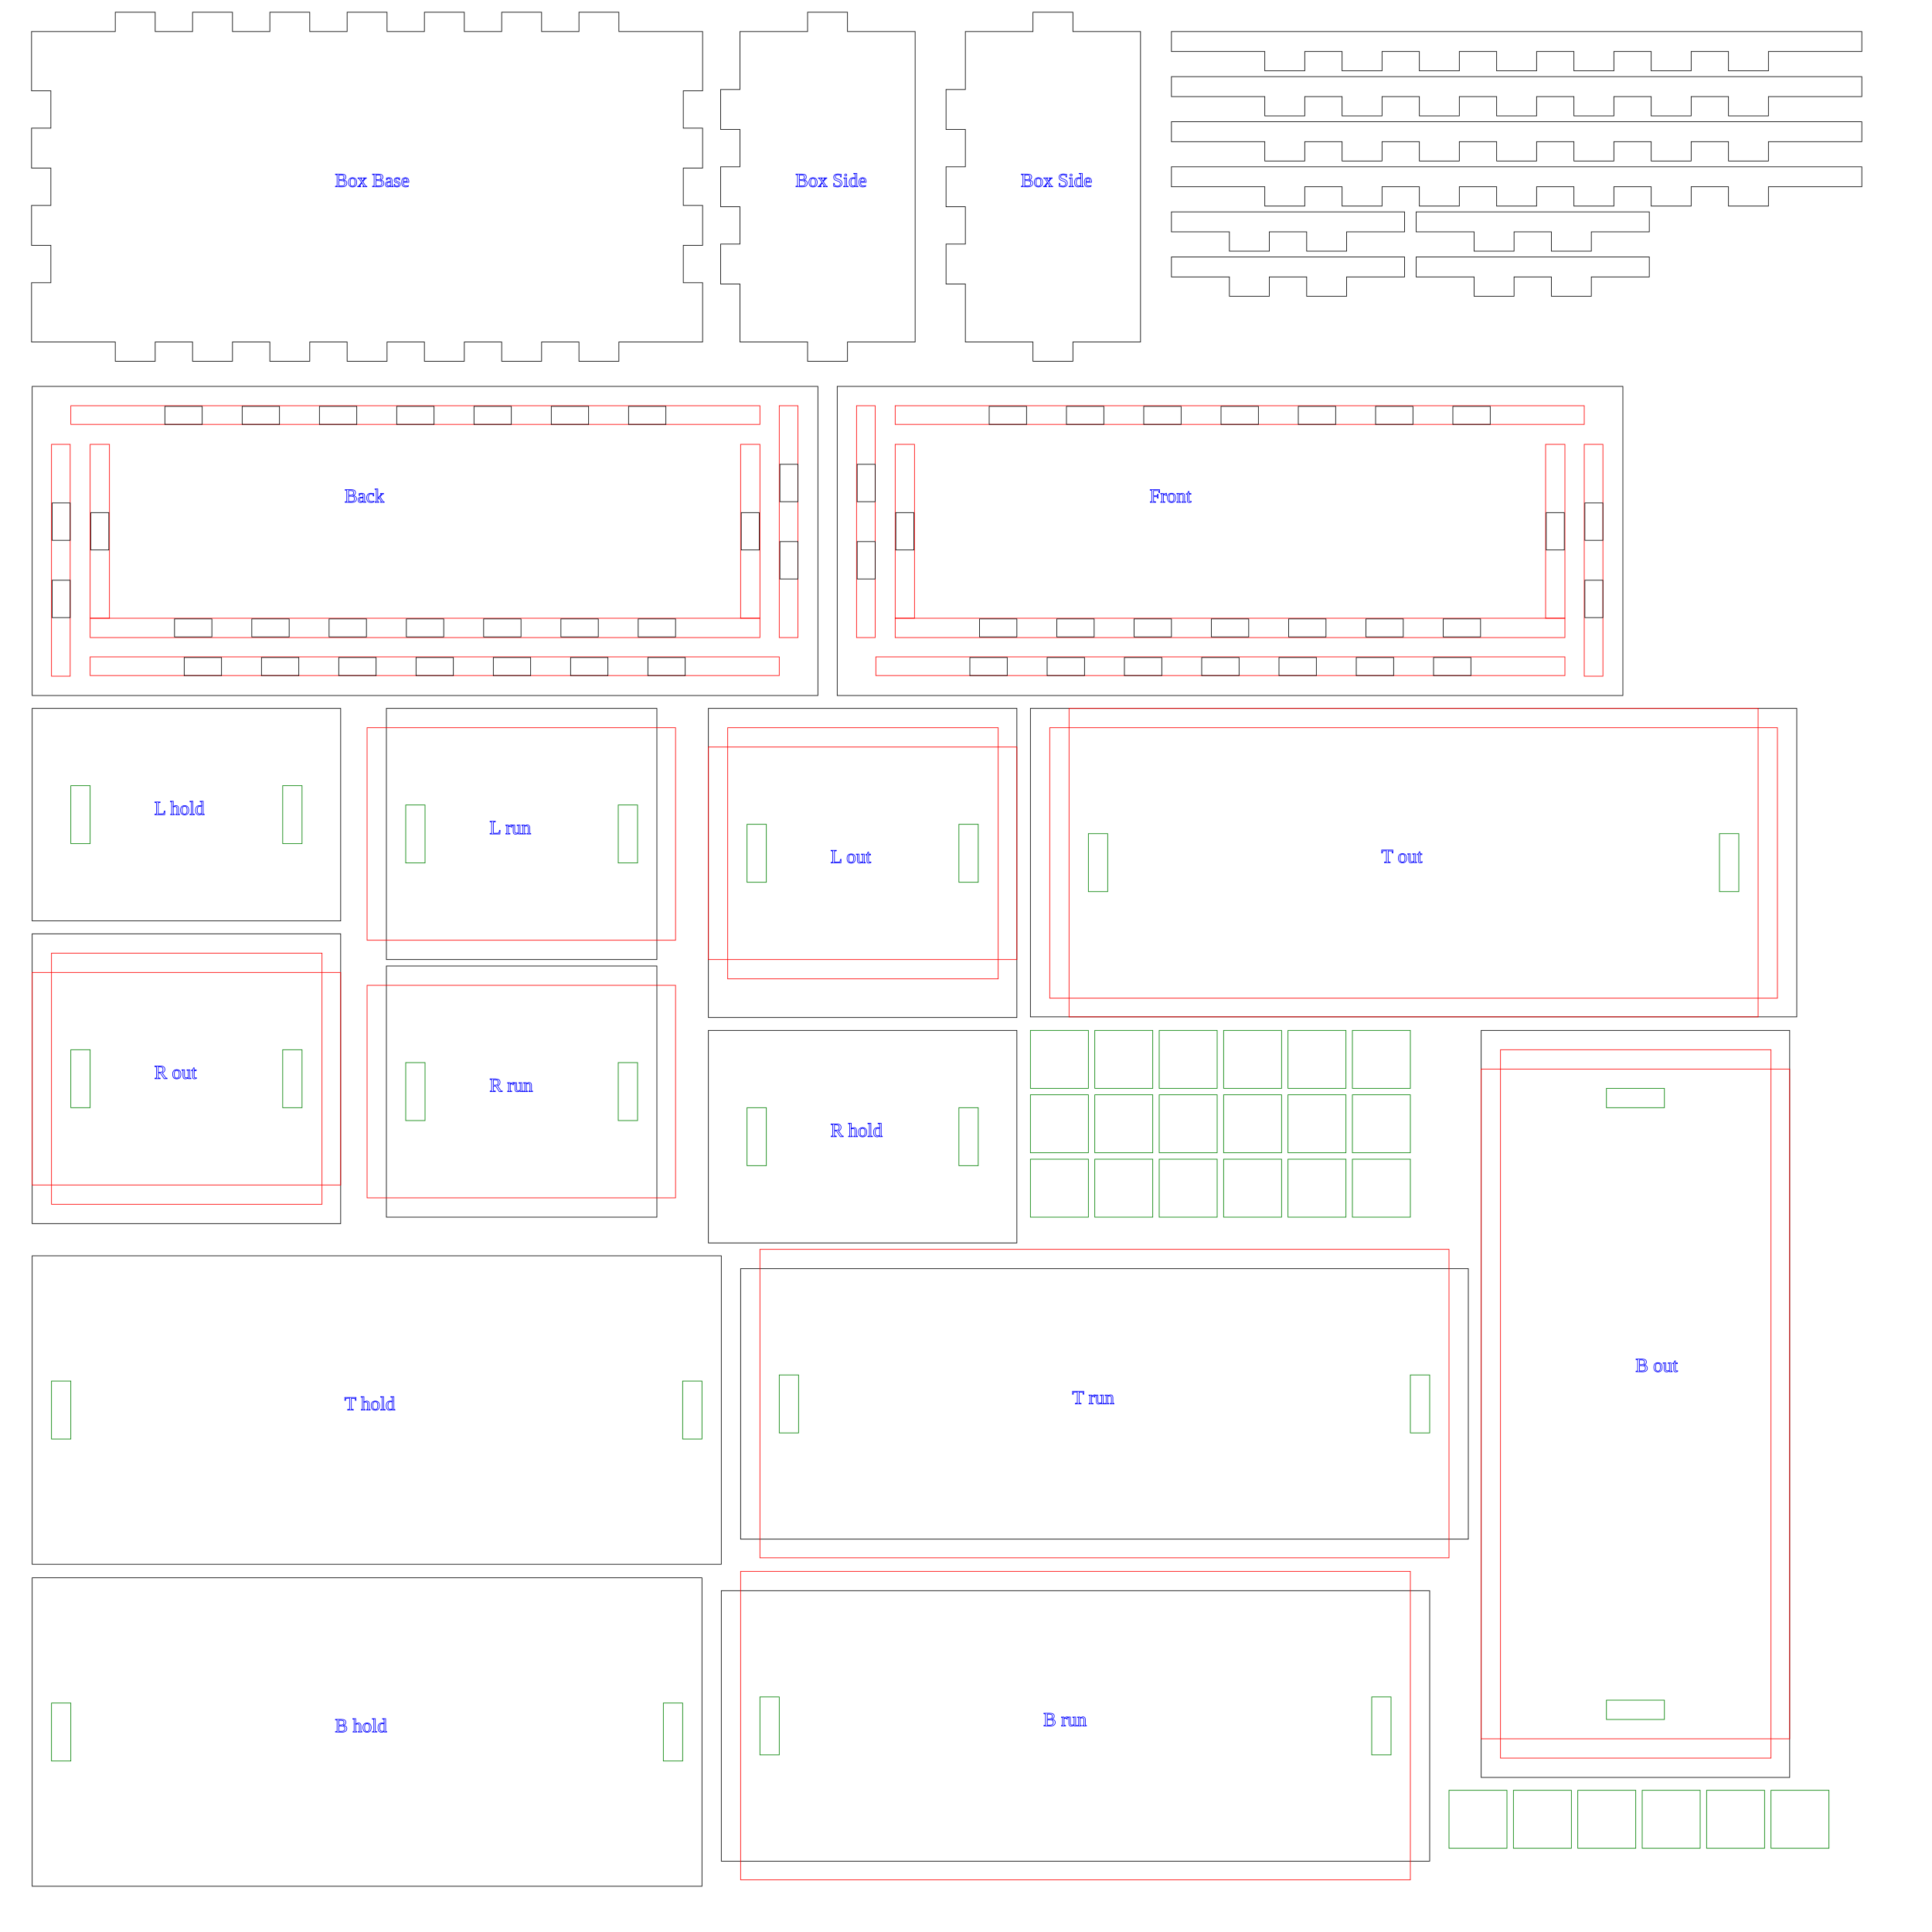
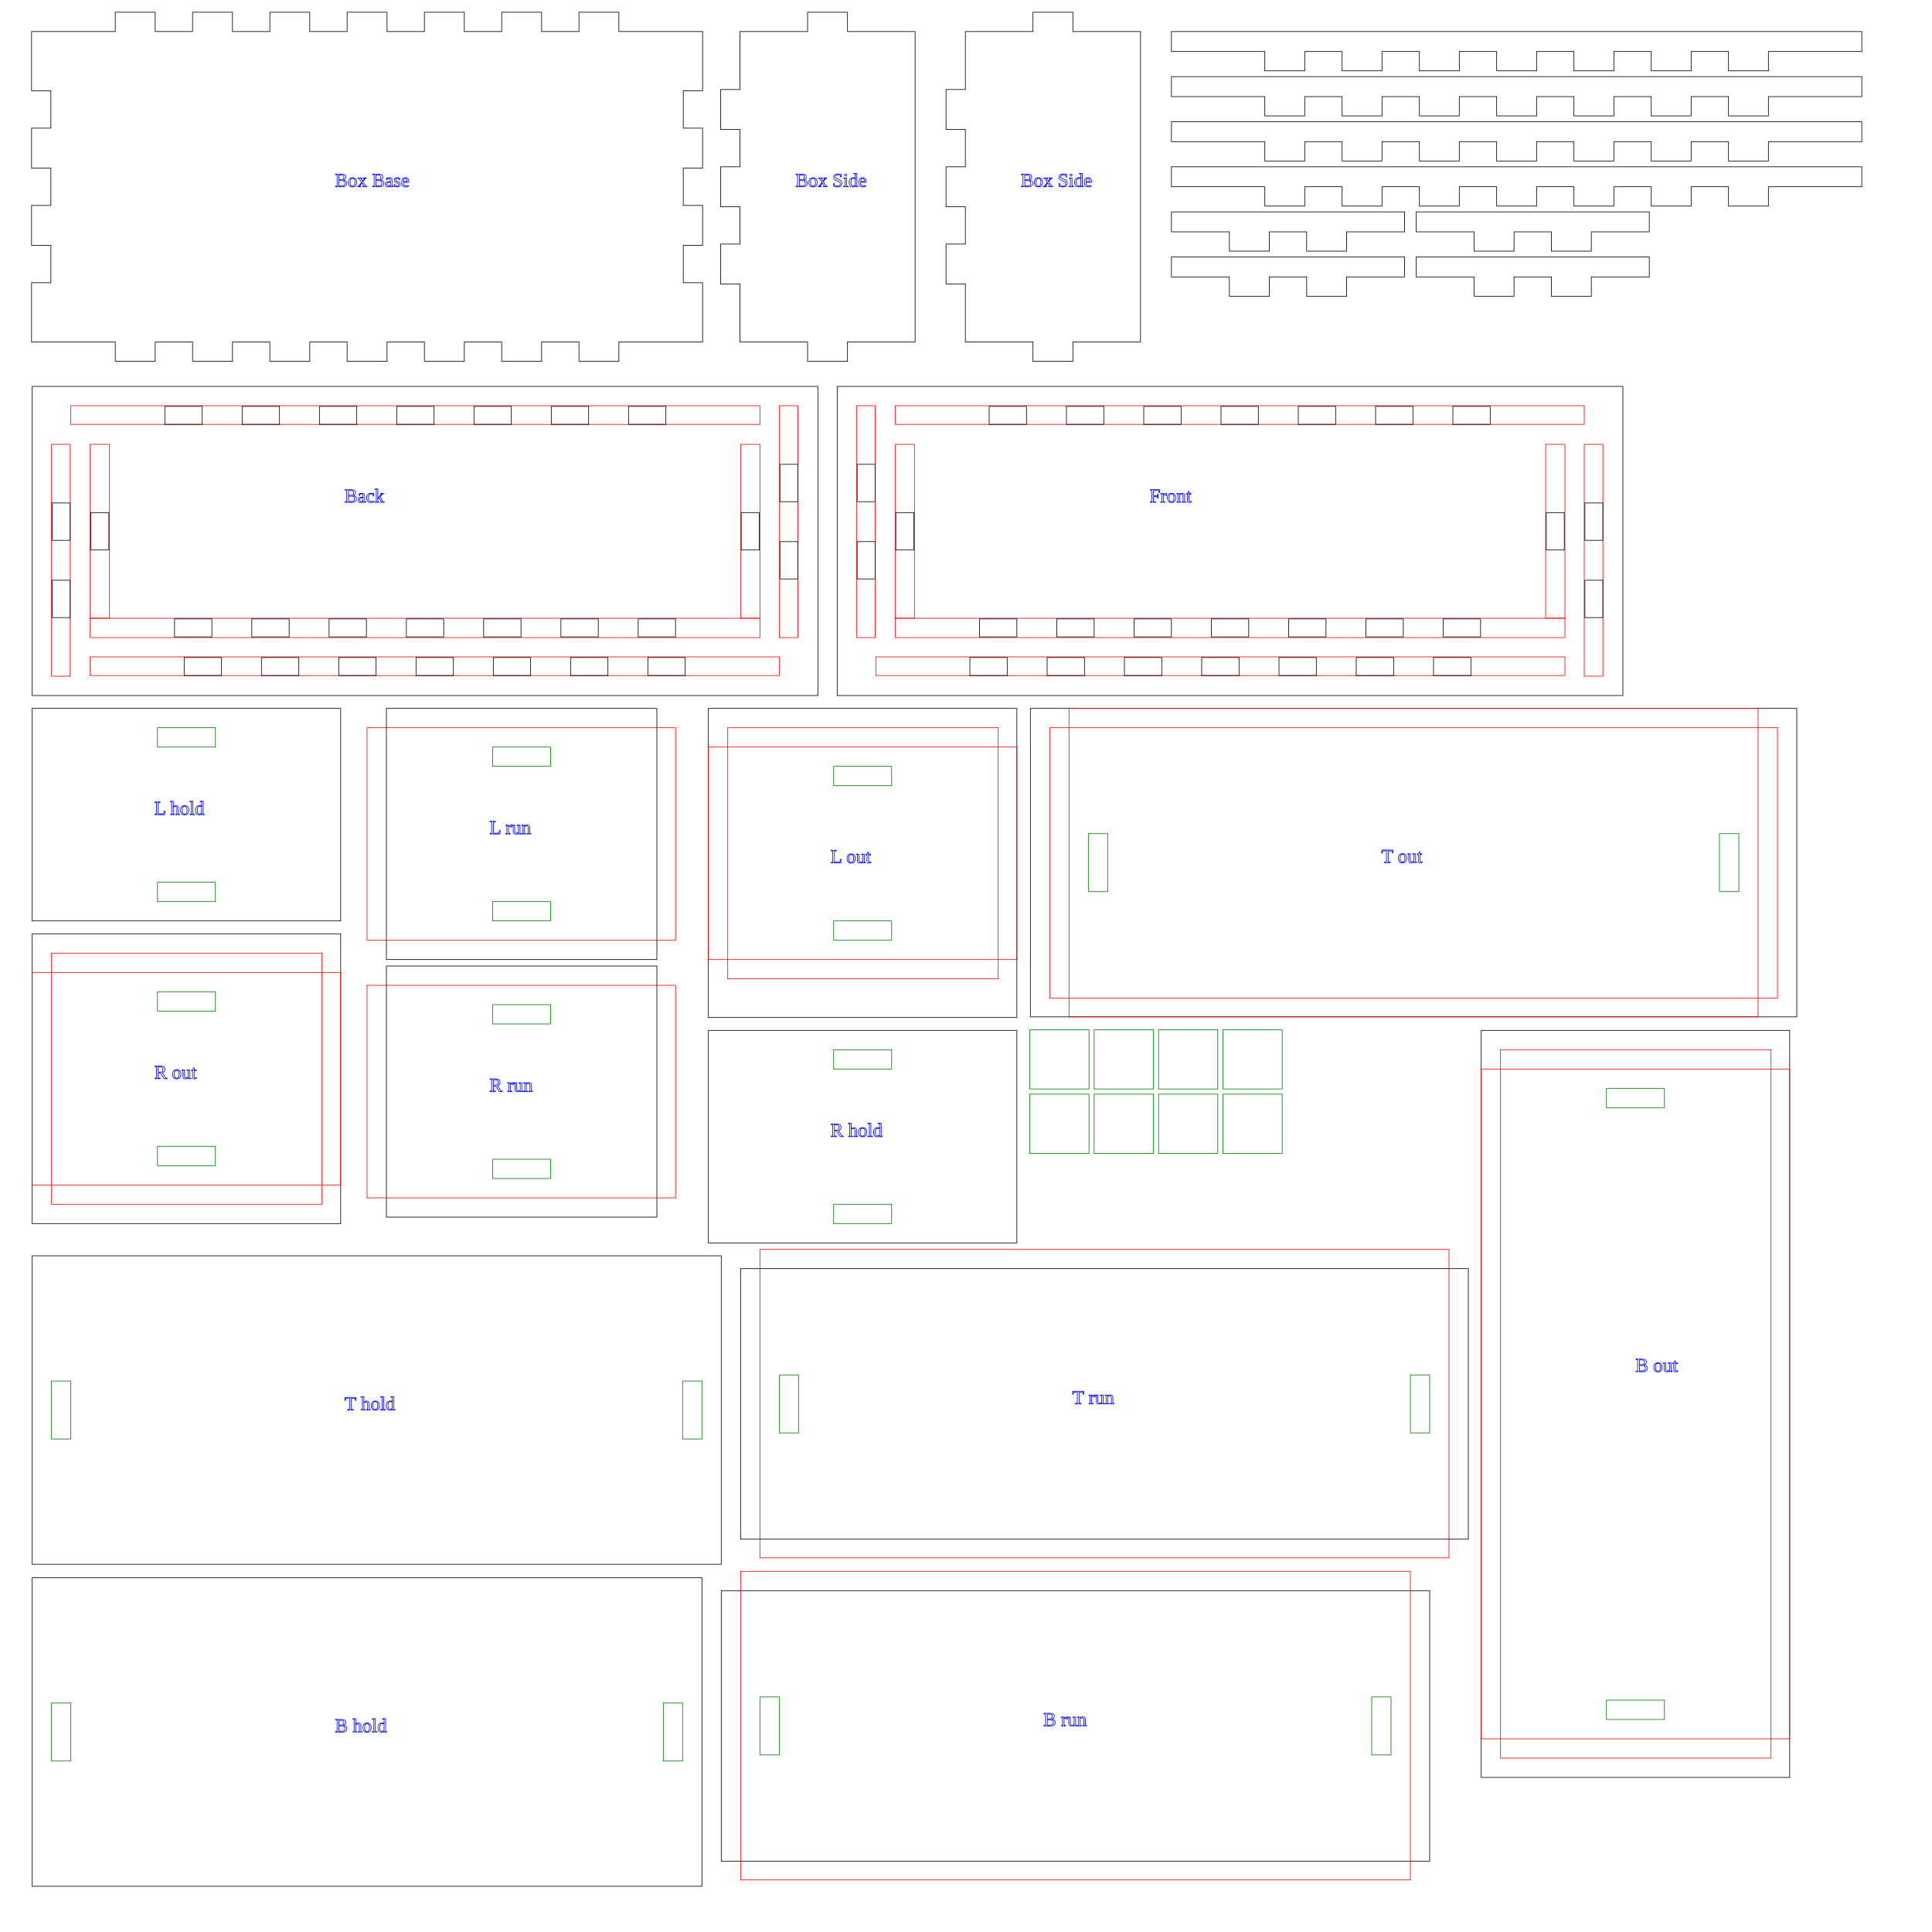
<svg xmlns="http://www.w3.org/2000/svg" width="300" height="300" viewBox="0 0 300 300">
  <defs>
</defs>
  <g id="box_base" fill="none" stroke="black" stroke-width="0.1">
    <path d="M4.9,4.9 L4.9,10.9 V14.1 H7.9 V19.9 H4.9 V26.1 H7.9 V31.9 H4.9 V38.1 H7.9 V43.9 H4.9 L4.9,53.1 L14.9,53.1 H17.9 V56.1 H24.1 V53.1 H29.9 V56.1 H36.1 V53.1 H41.9 V56.1 H48.1 V53.1 H53.9 V56.1 H60.1 V53.1 H65.9 V56.1 H72.1 V53.1 H77.9 V56.1 H84.1 V53.1 H89.9 V56.1 H96.1 V53.1 L109.1,53.1 L109.1,46.9 V43.9 H106.1 V38.1 H109.1 V31.9 H106.1 V26.1 H109.1 V19.9 H106.1 V14.1 H109.1 L109.1,4.9 L99.1,4.9 H96.1 V1.9 H89.9 V4.9 H84.1 V1.9 H77.9 V4.9 H72.1 V1.9 H65.9 V4.9 H60.1 V1.9 H53.9 V4.9 H48.1 V1.9 H41.9 V4.9 H36.1 V1.9 H29.9 V4.9 H24.1 V1.9 H17.9 V4.9 L4.9,4.9 Z" />
    <text x="52.0" y="29.0" font-size="3" stroke="blue">Box Base</text>
  </g>
  <g id="box_side" fill="none" stroke="black" stroke-width="0.1">
    <path d="M114.9,4.9 L114.9,10.9 V13.9 H111.9 V20.1 H114.9 V25.9 H111.9 V32.1 H114.9 V37.9 H111.9 V44.1 H114.9 L114.9,53.1 L122.4,53.1 H125.4 V56.1 H131.6 V53.1 L142.1,53.1 L142.1,4.9 L134.6,4.9 H131.6 V1.9 H125.4 V4.9 L114.9,4.9 Z" />
    <text x="123.5" y="29.0" font-size="3" stroke="blue">Box Side</text>
  </g>
  <g id="box_side" fill="none" stroke="black" stroke-width="0.1">
    <path d="M149.9,4.9 L149.9,10.9 V13.9 H146.9 V20.1 H149.9 V25.9 H146.9 V32.1 H149.9 V37.9 H146.9 V44.1 H149.9 L149.9,53.1 L157.4,53.1 H160.4 V56.1 H166.6 V53.1 L177.1,53.1 L177.1,4.9 L169.6,4.9 H166.6 V1.9 H160.4 V4.9 L149.9,4.9 Z" />
    <text x="158.5" y="29.0" font-size="3" stroke="blue">Box Side</text>
  </g>
  <g id="top_rail" fill="none" stroke="black" stroke-width="0.1">
    <path d="M181.9,4.9 L181.9,8.0 L193.4,8.0 H196.4 V11.0 H202.6 V8.0 H208.4 V11.0 H214.6 V8.0 H220.4 V11.0 H226.6 V8.0 H232.4 V11.0 H238.6 V8.0 H244.4 V11.0 H250.6 V8.0 H256.4 V11.0 H262.6 V8.0 H268.4 V11.0 H274.6 V8.0 L289.1,8.0 L289.1,4.9 L181.9,4.9 Z" />
  </g>
  <g id="top_rail" fill="none" stroke="black" stroke-width="0.1">
    <path d="M181.9,11.9 L181.9,15.0 L193.4,15.0 H196.4 V18.0 H202.6 V15.0 H208.4 V18.0 H214.6 V15.0 H220.4 V18.0 H226.6 V15.0 H232.4 V18.0 H238.6 V15.0 H244.4 V18.0 H250.6 V15.0 H256.4 V18.0 H262.6 V15.0 H268.4 V18.0 H274.6 V15.0 L289.1,15.0 L289.1,11.9 L181.9,11.9 Z" />
  </g>
  <g id="top_rail" fill="none" stroke="black" stroke-width="0.1">
    <path d="M181.9,18.9 L181.9,22.0 L193.4,22.0 H196.4 V25.0 H202.6 V22.0 H208.4 V25.0 H214.6 V22.0 H220.4 V25.0 H226.6 V22.0 H232.4 V25.0 H238.6 V22.0 H244.4 V25.0 H250.6 V22.0 H256.4 V25.0 H262.6 V22.0 H268.4 V25.0 H274.6 V22.0 L289.1,22.0 L289.1,18.9 L181.9,18.9 Z" />
  </g>
  <g id="top_rail" fill="none" stroke="black" stroke-width="0.1">
    <path d="M181.9,25.9 L181.9,29.0 L193.4,29.0 H196.4 V32.0 H202.6 V29.0 H208.4 V32.0 H214.6 V29.0 H220.4 V32.0 H226.6 V29.0 H232.4 V32.0 H238.6 V29.0 H244.4 V32.0 H250.6 V29.0 H256.4 V32.0 H262.6 V29.0 H268.4 V32.0 H274.6 V29.0 L289.1,29.0 L289.1,25.9 L181.9,25.9 Z" />
  </g>
  <g id="side_rail" fill="none" stroke="black" stroke-width="0.1">
    <path d="M181.9,32.9 L181.9,36.0 L187.9,36.0 H190.9 V39.0 H197.1 V36.0 H202.9 V39.0 H209.1 V36.0 L218.1,36.0 L218.1,32.9 L181.9,32.9 Z" />
  </g>
  <g id="side_rail" fill="none" stroke="black" stroke-width="0.1">
    <path d="M181.9,39.9 L181.9,43.0 L187.9,43.0 H190.9 V46.0 H197.1 V43.0 H202.9 V46.0 H209.1 V43.0 L218.1,43.0 L218.1,39.9 L181.9,39.9 Z" />
  </g>
  <g id="side_rail" fill="none" stroke="black" stroke-width="0.1">
    <path d="M219.9,32.9 L219.9,36.0 L225.9,36.0 H228.9 V39.0 H235.1 V36.0 H240.9 V39.0 H247.1 V36.0 L256.1,36.0 L256.1,32.9 L219.9,32.9 Z" />
  </g>
  <g id="side_rail" fill="none" stroke="black" stroke-width="0.1">
    <path d="M219.9,39.9 L219.9,43.0 L225.9,43.0 H228.9 V46.0 H235.1 V43.0 H240.9 V46.0 H247.1 V43.0 L256.1,43.0 L256.1,39.9 L219.9,39.9 Z" />
  </g>
  <g id="tennon" fill="none" stroke="green" stroke-width="0.1">
-     <rect x="160" y="160" width="9.0" height="9.0" stroke="green" />
-   </g>
-   <g id="tennon" fill="none" stroke="green" stroke-width="0.1">
-     <rect x="170" y="160" width="9.0" height="9.0" stroke="green" />
-   </g>
-   <g id="tennon" fill="none" stroke="green" stroke-width="0.1">
-     <rect x="180" y="160" width="9.0" height="9.0" stroke="green" />
-   </g>
-   <g id="tennon" fill="none" stroke="green" stroke-width="0.1">
-     <rect x="190" y="160" width="9.0" height="9.0" stroke="green" />
-   </g>
-   <g id="tennon" fill="none" stroke="green" stroke-width="0.1">
-     <rect x="200" y="160" width="9.0" height="9.0" stroke="green" />
-   </g>
-   <g id="tennon" fill="none" stroke="green" stroke-width="0.1">
-     <rect x="210" y="160" width="9.0" height="9.0" stroke="green" />
-   </g>
-   <g id="tennon" fill="none" stroke="green" stroke-width="0.1">
-     <rect x="160" y="170" width="9.0" height="9.0" stroke="green" />
-   </g>
-   <g id="tennon" fill="none" stroke="green" stroke-width="0.1">
-     <rect x="170" y="170" width="9.0" height="9.0" stroke="green" />
-   </g>
-   <g id="tennon" fill="none" stroke="green" stroke-width="0.1">
-     <rect x="180" y="170" width="9.0" height="9.0" stroke="green" />
-   </g>
-   <g id="tennon" fill="none" stroke="green" stroke-width="0.1">
-     <rect x="190" y="170" width="9.0" height="9.0" stroke="green" />
-   </g>
-   <g id="tennon" fill="none" stroke="green" stroke-width="0.1">
-     <rect x="200" y="170" width="9.0" height="9.0" stroke="green" />
-   </g>
-   <g id="tennon" fill="none" stroke="green" stroke-width="0.1">
-     <rect x="210" y="170" width="9.0" height="9.0" stroke="green" />
-   </g>
-   <g id="tennon" fill="none" stroke="green" stroke-width="0.1">
-     <rect x="160" y="180" width="9.0" height="9.0" stroke="green" />
-   </g>
-   <g id="tennon" fill="none" stroke="green" stroke-width="0.1">
-     <rect x="170" y="180" width="9.0" height="9.0" stroke="green" />
-   </g>
-   <g id="tennon" fill="none" stroke="green" stroke-width="0.1">
-     <rect x="180" y="180" width="9.0" height="9.0" stroke="green" />
-   </g>
-   <g id="tennon" fill="none" stroke="green" stroke-width="0.1">
-     <rect x="190" y="180" width="9.0" height="9.0" stroke="green" />
-   </g>
-   <g id="tennon" fill="none" stroke="green" stroke-width="0.1">
-     <rect x="200" y="180" width="9.0" height="9.0" stroke="green" />
-   </g>
-   <g id="tennon" fill="none" stroke="green" stroke-width="0.1">
-     <rect x="210" y="180" width="9.0" height="9.0" stroke="green" />
-   </g>
-   <g id="tennon" fill="none" stroke="green" stroke-width="0.1">
-     <rect x="225" y="278" width="9.0" height="9.0" stroke="green" />
-   </g>
-   <g id="tennon" fill="none" stroke="green" stroke-width="0.1">
-     <rect x="235" y="278" width="9.0" height="9.0" stroke="green" />
-   </g>
-   <g id="tennon" fill="none" stroke="green" stroke-width="0.1">
-     <rect x="245" y="278" width="9.0" height="9.0" stroke="green" />
-   </g>
-   <g id="tennon" fill="none" stroke="green" stroke-width="0.1">
-     <rect x="255" y="278" width="9.0" height="9.0" stroke="green" />
-   </g>
-   <g id="tennon" fill="none" stroke="green" stroke-width="0.1">
-     <rect x="265" y="278" width="9.0" height="9.0" stroke="green" />
-   </g>
-   <g id="tennon" fill="none" stroke="green" stroke-width="0.1">
-     <rect x="275" y="278" width="9.0" height="9.0" stroke="green" />
+     <rect x="159.9" y="159.9" width="9.2" height="9.2" stroke="green" />
+   </g>
+   <g id="tennon" fill="none" stroke="green" stroke-width="0.1">
+     <rect x="169.9" y="159.9" width="9.2" height="9.2" stroke="green" />
+   </g>
+   <g id="tennon" fill="none" stroke="green" stroke-width="0.1">
+     <rect x="179.9" y="159.9" width="9.2" height="9.2" stroke="green" />
+   </g>
+   <g id="tennon" fill="none" stroke="green" stroke-width="0.1">
+     <rect x="189.9" y="159.9" width="9.2" height="9.2" stroke="green" />
+   </g>
+   <g id="tennon" fill="none" stroke="green" stroke-width="0.1">
+     <rect x="159.9" y="169.9" width="9.2" height="9.2" stroke="green" />
+   </g>
+   <g id="tennon" fill="none" stroke="green" stroke-width="0.1">
+     <rect x="169.9" y="169.9" width="9.2" height="9.2" stroke="green" />
+   </g>
+   <g id="tennon" fill="none" stroke="green" stroke-width="0.1">
+     <rect x="179.9" y="169.9" width="9.2" height="9.2" stroke="green" />
+   </g>
+   <g id="tennon" fill="none" stroke="green" stroke-width="0.1">
+     <rect x="189.9" y="169.9" width="9.2" height="9.2" stroke="green" />
  </g>
  <g id="back" fill="none" stroke="black" stroke-width="0.1">
    <rect x="5" y="60" width="122.0" height="48.0" stroke="black" />
    <rect x="8.0" y="69.0" width="2.9" height="36.0" stroke="red" />
    <rect x="121.0" y="63.0" width="2.9" height="36.0" stroke="red" />
    <rect x="11.0" y="63.0" width="107.0" height="2.9" stroke="red" />
    <rect x="14.0" y="102.0" width="107.0" height="2.9" stroke="red" />
    <rect x="14.0" y="69.0" width="3.0" height="27.0" stroke="red" />
    <rect x="115.0" y="69.0" width="3.0" height="27.0" stroke="red" />
    <rect x="14.0" y="96.0" width="104.0" height="3.0" stroke="red" />
    <rect x="14.1" y="79.6" width="2.8" height="5.8" stroke="black" />
    <rect x="115.1" y="79.6" width="2.8" height="5.8" stroke="black" />
    <rect x="27.1" y="96.1" width="5.8" height="2.8" stroke="black" />
    <rect x="39.1" y="96.1" width="5.8" height="2.8" stroke="black" />
    <rect x="51.1" y="96.1" width="5.8" height="2.8" stroke="black" />
    <rect x="63.1" y="96.1" width="5.8" height="2.8" stroke="black" />
    <rect x="75.1" y="96.1" width="5.8" height="2.8" stroke="black" />
    <rect x="87.1" y="96.1" width="5.8" height="2.8" stroke="black" />
    <rect x="99.1" y="96.1" width="5.8" height="2.8" stroke="black" />
    <rect x="25.6" y="63.1" width="5.8" height="2.8" stroke="black" />
    <rect x="28.6" y="102.1" width="5.8" height="2.8" stroke="black" />
    <rect x="37.6" y="63.1" width="5.8" height="2.8" stroke="black" />
    <rect x="40.6" y="102.1" width="5.8" height="2.8" stroke="black" />
    <rect x="49.6" y="63.1" width="5.8" height="2.8" stroke="black" />
    <rect x="52.6" y="102.1" width="5.8" height="2.8" stroke="black" />
    <rect x="61.6" y="63.1" width="5.8" height="2.8" stroke="black" />
    <rect x="64.6" y="102.1" width="5.8" height="2.8" stroke="black" />
    <rect x="73.6" y="63.1" width="5.8" height="2.8" stroke="black" />
    <rect x="76.6" y="102.1" width="5.8" height="2.8" stroke="black" />
    <rect x="85.6" y="63.1" width="5.8" height="2.8" stroke="black" />
    <rect x="88.6" y="102.1" width="5.8" height="2.8" stroke="black" />
    <rect x="97.6" y="63.1" width="5.8" height="2.8" stroke="black" />
    <rect x="100.6" y="102.1" width="5.8" height="2.8" stroke="black" />
    <rect x="8.1" y="78.1" width="2.8" height="5.8" stroke="black" />
    <rect x="121.1" y="72.1" width="2.8" height="5.8" stroke="black" />
    <rect x="8.1" y="90.1" width="2.8" height="5.8" stroke="black" />
    <rect x="121.1" y="84.1" width="2.8" height="5.8" stroke="black" />
    <text x="53.5" y="78.0" font-size="3" stroke="blue">Back</text>
  </g>
  <g id="front" fill="none" stroke="black" stroke-width="0.1">
    <rect x="130" y="60" width="122.0" height="48.0" stroke="black" />
    <rect x="133.0" y="63.0" width="2.9" height="36.0" stroke="red" />
    <rect x="246.0" y="69.0" width="2.9" height="36.0" stroke="red" />
    <rect x="139.0" y="63.0" width="107.0" height="2.9" stroke="red" />
    <rect x="136.0" y="102.0" width="107.0" height="2.9" stroke="red" />
    <rect x="139.0" y="69.0" width="3.0" height="27.0" stroke="red" />
    <rect x="240.0" y="69.0" width="3.0" height="27.0" stroke="red" />
    <rect x="139.0" y="96.0" width="104.0" height="3.0" stroke="red" />
    <rect x="139.1" y="79.6" width="2.8" height="5.8" stroke="black" />
    <rect x="240.1" y="79.6" width="2.8" height="5.8" stroke="black" />
    <rect x="152.1" y="96.1" width="5.8" height="2.8" stroke="black" />
    <rect x="164.1" y="96.1" width="5.8" height="2.8" stroke="black" />
    <rect x="176.1" y="96.1" width="5.8" height="2.8" stroke="black" />
    <rect x="188.1" y="96.1" width="5.8" height="2.8" stroke="black" />
    <rect x="200.1" y="96.1" width="5.8" height="2.8" stroke="black" />
    <rect x="212.1" y="96.1" width="5.8" height="2.8" stroke="black" />
    <rect x="224.1" y="96.1" width="5.8" height="2.8" stroke="black" />
    <rect x="153.6" y="63.1" width="5.8" height="2.8" stroke="black" />
    <rect x="150.6" y="102.1" width="5.8" height="2.8" stroke="black" />
    <rect x="165.6" y="63.1" width="5.8" height="2.8" stroke="black" />
    <rect x="162.6" y="102.1" width="5.8" height="2.8" stroke="black" />
    <rect x="177.6" y="63.1" width="5.8" height="2.8" stroke="black" />
    <rect x="174.6" y="102.1" width="5.8" height="2.8" stroke="black" />
    <rect x="189.6" y="63.1" width="5.8" height="2.8" stroke="black" />
    <rect x="186.6" y="102.1" width="5.8" height="2.8" stroke="black" />
    <rect x="201.6" y="63.1" width="5.8" height="2.8" stroke="black" />
    <rect x="198.6" y="102.1" width="5.8" height="2.8" stroke="black" />
    <rect x="213.6" y="63.1" width="5.8" height="2.8" stroke="black" />
    <rect x="210.6" y="102.1" width="5.8" height="2.8" stroke="black" />
    <rect x="225.6" y="63.1" width="5.8" height="2.8" stroke="black" />
    <rect x="222.6" y="102.1" width="5.8" height="2.8" stroke="black" />
    <rect x="133.1" y="72.1" width="2.8" height="5.8" stroke="black" />
    <rect x="246.1" y="78.1" width="2.8" height="5.8" stroke="black" />
    <rect x="133.1" y="84.1" width="2.8" height="5.8" stroke="black" />
    <rect x="246.1" y="90.1" width="2.8" height="5.8" stroke="black" />
    <text x="178.5" y="78.0" font-size="3" stroke="blue">Front</text>
  </g>
  <g id="left_hold" fill="none" stroke="black" stroke-width="0.1">
    <rect x="5" y="110" width="47.9" height="33.0" stroke="black" />
-     <rect x="11.0" y="122.0" width="3.0" height="9.0" stroke="green" />
-     <rect x="43.9" y="122.0" width="3.0" height="9.0" stroke="green" />
+     <rect x="24.45" y="113.0" width="9.0" height="3.0" stroke="green" />
+     <rect x="24.45" y="137.0" width="9.0" height="3.0" stroke="green" />
    <text x="23.95" y="126.5" font-size="3" stroke="blue">L hold</text>
  </g>
  <g id="left_run" fill="none" stroke="black" stroke-width="0.1">
    <rect x="60" y="110" width="42.0" height="39.0" stroke="black" />
    <rect x="57.0" y="113.0" width="47.9" height="33.0" stroke="red" />
-     <rect x="63.0" y="125.0" width="3.0" height="9.0" stroke="green" />
-     <rect x="96.0" y="125.0" width="3.0" height="9.0" stroke="green" />
+     <rect x="76.5" y="116.0" width="9.0" height="3.0" stroke="green" />
+     <rect x="76.5" y="140.0" width="9.0" height="3.0" stroke="green" />
    <text x="76.0" y="129.5" font-size="3" stroke="blue">L run</text>
  </g>
  <g id="left_out" fill="none" stroke="black" stroke-width="0.1">
    <rect x="110" y="110" width="47.9" height="48.0" stroke="black" />
    <rect x="113.0" y="113.0" width="42.0" height="39.0" stroke="red" />
    <rect x="110" y="116.0" width="47.9" height="33.0" stroke="red" />
-     <rect x="116.0" y="128.0" width="3.0" height="9.0" stroke="green" />
-     <rect x="148.9" y="128.0" width="3.0" height="9.0" stroke="green" />
+     <rect x="129.45" y="119.0" width="9.0" height="3.0" stroke="green" />
+     <rect x="129.45" y="143.0" width="9.0" height="3.0" stroke="green" />
    <text x="128.95" y="134.0" font-size="3" stroke="blue">L out</text>
  </g>
  <g id="right_hold" fill="none" stroke="black" stroke-width="0.1">
    <rect x="110" y="160" width="47.9" height="33.0" stroke="black" />
-     <rect x="116.0" y="172.0" width="3.0" height="9.0" stroke="green" />
-     <rect x="148.9" y="172.0" width="3.0" height="9.0" stroke="green" />
+     <rect x="129.45" y="163.0" width="9.0" height="3.0" stroke="green" />
+     <rect x="129.45" y="187.0" width="9.0" height="3.0" stroke="green" />
    <text x="128.95" y="176.5" font-size="3" stroke="blue">R hold</text>
  </g>
  <g id="right_run" fill="none" stroke="black" stroke-width="0.1">
    <rect x="60" y="150" width="42.0" height="39.0" stroke="black" />
    <rect x="57.0" y="153.0" width="47.9" height="33.0" stroke="red" />
-     <rect x="63.0" y="165.0" width="3.0" height="9.0" stroke="green" />
-     <rect x="96.0" y="165.0" width="3.0" height="9.0" stroke="green" />
+     <rect x="76.5" y="156.0" width="9.0" height="3.0" stroke="green" />
+     <rect x="76.5" y="180.0" width="9.0" height="3.0" stroke="green" />
    <text x="76.0" y="169.5" font-size="3" stroke="blue">R run</text>
  </g>
  <g id="right_out" fill="none" stroke="black" stroke-width="0.1">
    <rect x="5" y="145" width="47.9" height="45.0" stroke="black" />
    <rect x="8.0" y="148.0" width="42.0" height="39.0" stroke="red" />
    <rect x="5" y="151.0" width="47.9" height="33.0" stroke="red" />
-     <rect x="11.0" y="163.0" width="3.0" height="9.0" stroke="green" />
-     <rect x="43.9" y="163.0" width="3.0" height="9.0" stroke="green" />
+     <rect x="24.45" y="154.0" width="9.0" height="3.0" stroke="green" />
+     <rect x="24.45" y="178.0" width="9.0" height="3.0" stroke="green" />
    <text x="23.95" y="167.5" font-size="3" stroke="blue">R out</text>
  </g>
  <g id="top_hold" fill="none" stroke="black" stroke-width="0.1">
    <rect x="5" y="195" width="107.0" height="47.9" stroke="black" />
    <rect x="8.0" y="214.45" width="3.0" height="9.0" stroke="green" />
    <rect x="106.0" y="214.45" width="3.0" height="9.0" stroke="green" />
    <text x="53.5" y="218.95" font-size="3" stroke="blue">T hold</text>
  </g>
  <g id="top_run" fill="none" stroke="black" stroke-width="0.1">
    <rect x="115" y="197" width="113.0" height="42.0" stroke="black" />
    <rect x="118.0" y="194.0" width="107.0" height="47.9" stroke="red" />
    <rect x="121.0" y="213.5" width="3.0" height="9.0" stroke="green" />
    <rect x="219.0" y="213.5" width="3.0" height="9.0" stroke="green" />
    <text x="166.5" y="218.0" font-size="3" stroke="blue">T run</text>
  </g>
  <g id="top_out" fill="none" stroke="black" stroke-width="0.1">
    <rect x="160" y="110" width="119.0" height="47.9" stroke="black" />
    <rect x="163.0" y="113.0" width="113.0" height="42.0" stroke="red" />
    <rect x="166.0" y="110" width="107.0" height="47.9" stroke="red" />
    <rect x="169.0" y="129.45" width="3.0" height="9.0" stroke="green" />
    <rect x="267.0" y="129.45" width="3.0" height="9.0" stroke="green" />
    <text x="214.5" y="133.95" font-size="3" stroke="blue">T out</text>
  </g>
  <g id="bottom_hold" fill="none" stroke="black" stroke-width="0.1">
    <rect x="5" y="245" width="104.0" height="47.9" stroke="black" />
    <rect x="8.0" y="264.45" width="3.0" height="9.0" stroke="green" />
    <rect x="103.0" y="264.45" width="3.0" height="9.0" stroke="green" />
    <text x="52.0" y="268.95" font-size="3" stroke="blue">B hold</text>
  </g>
  <g id="bottom_run" fill="none" stroke="black" stroke-width="0.1">
    <rect x="112" y="247" width="110.0" height="42.0" stroke="black" />
    <rect x="115.0" y="244.0" width="104.0" height="47.9" stroke="red" />
    <rect x="118.0" y="263.5" width="3.0" height="9.0" stroke="green" />
    <rect x="213.0" y="263.5" width="3.0" height="9.0" stroke="green" />
    <text x="162.0" y="268.0" font-size="3" stroke="blue">B run</text>
  </g>
  <g id="bottom_out" fill="none" stroke="black" stroke-width="0.1">
    <rect x="230" y="160" width="47.9" height="116.0" stroke="black" />
    <rect x="233.0" y="163.0" width="42.0" height="110.0" stroke="red" />
    <rect x="230" y="166.0" width="47.9" height="104.0" stroke="red" />
    <rect x="249.45" y="169.0" width="9.0" height="3.0" stroke="green" />
    <rect x="249.45" y="264.0" width="9.0" height="3.0" stroke="green" />
    <text x="253.95" y="213.0" font-size="3" stroke="blue">B out</text>
  </g>
</svg>
